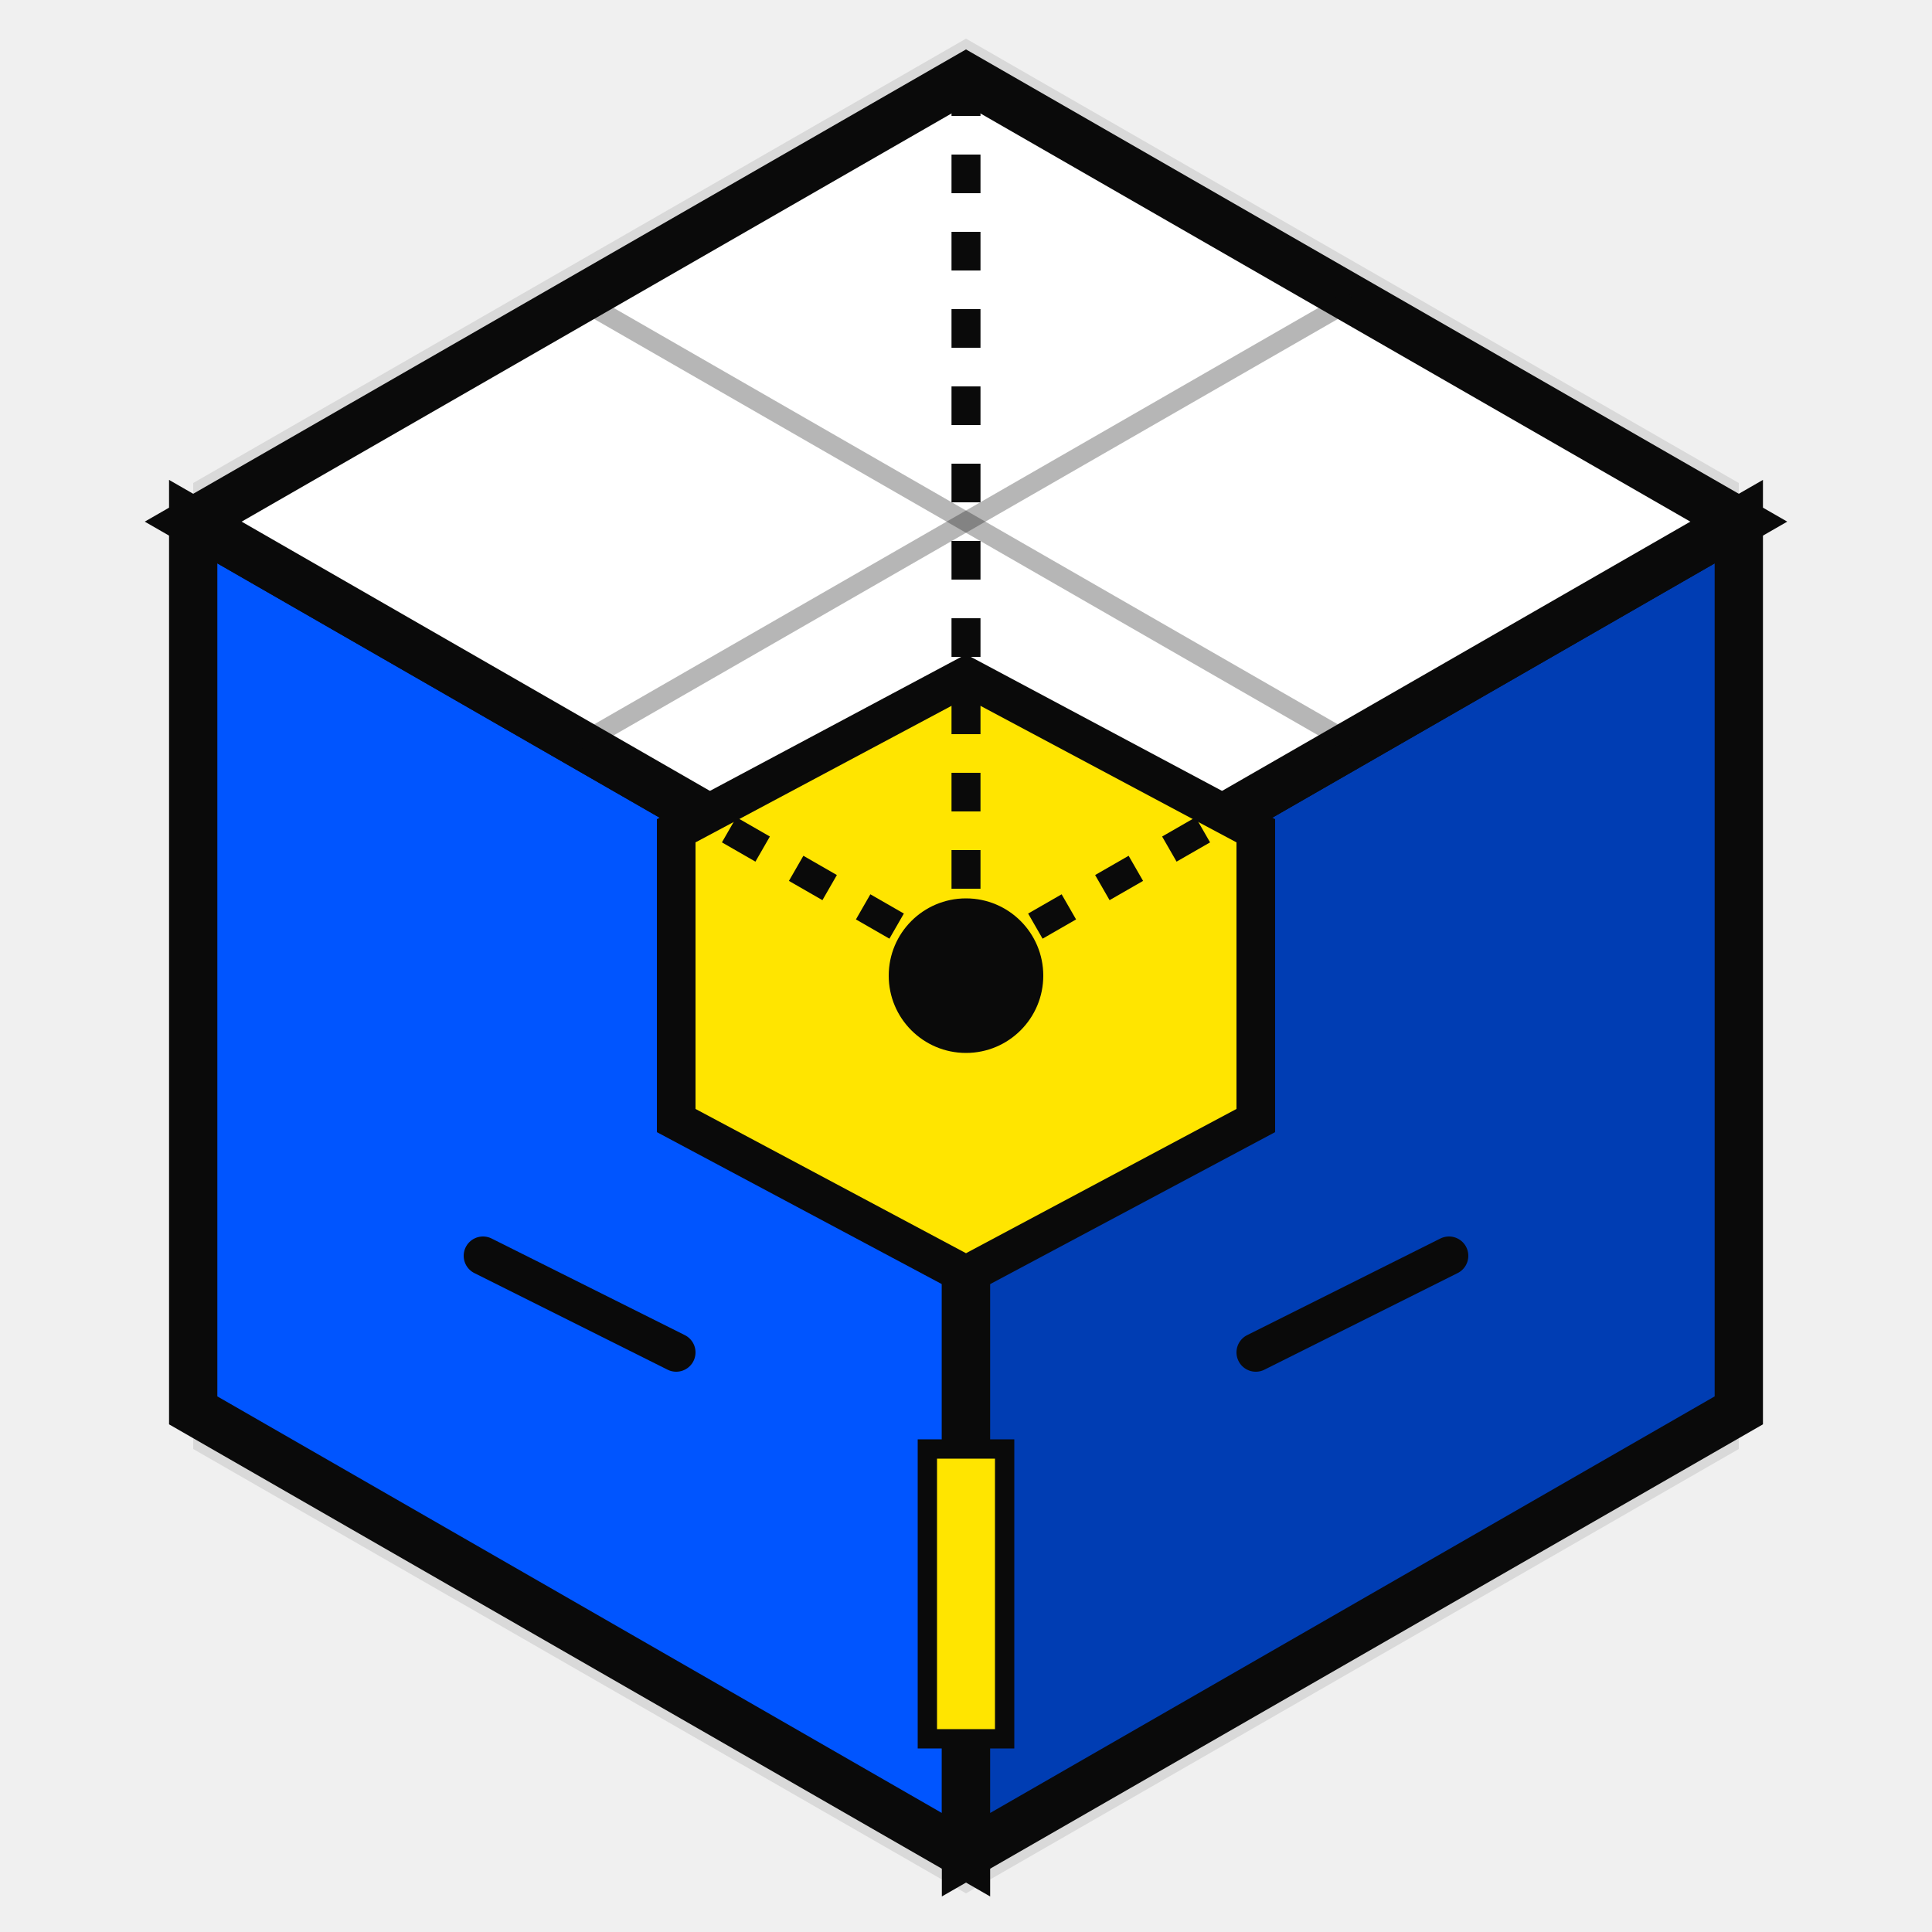
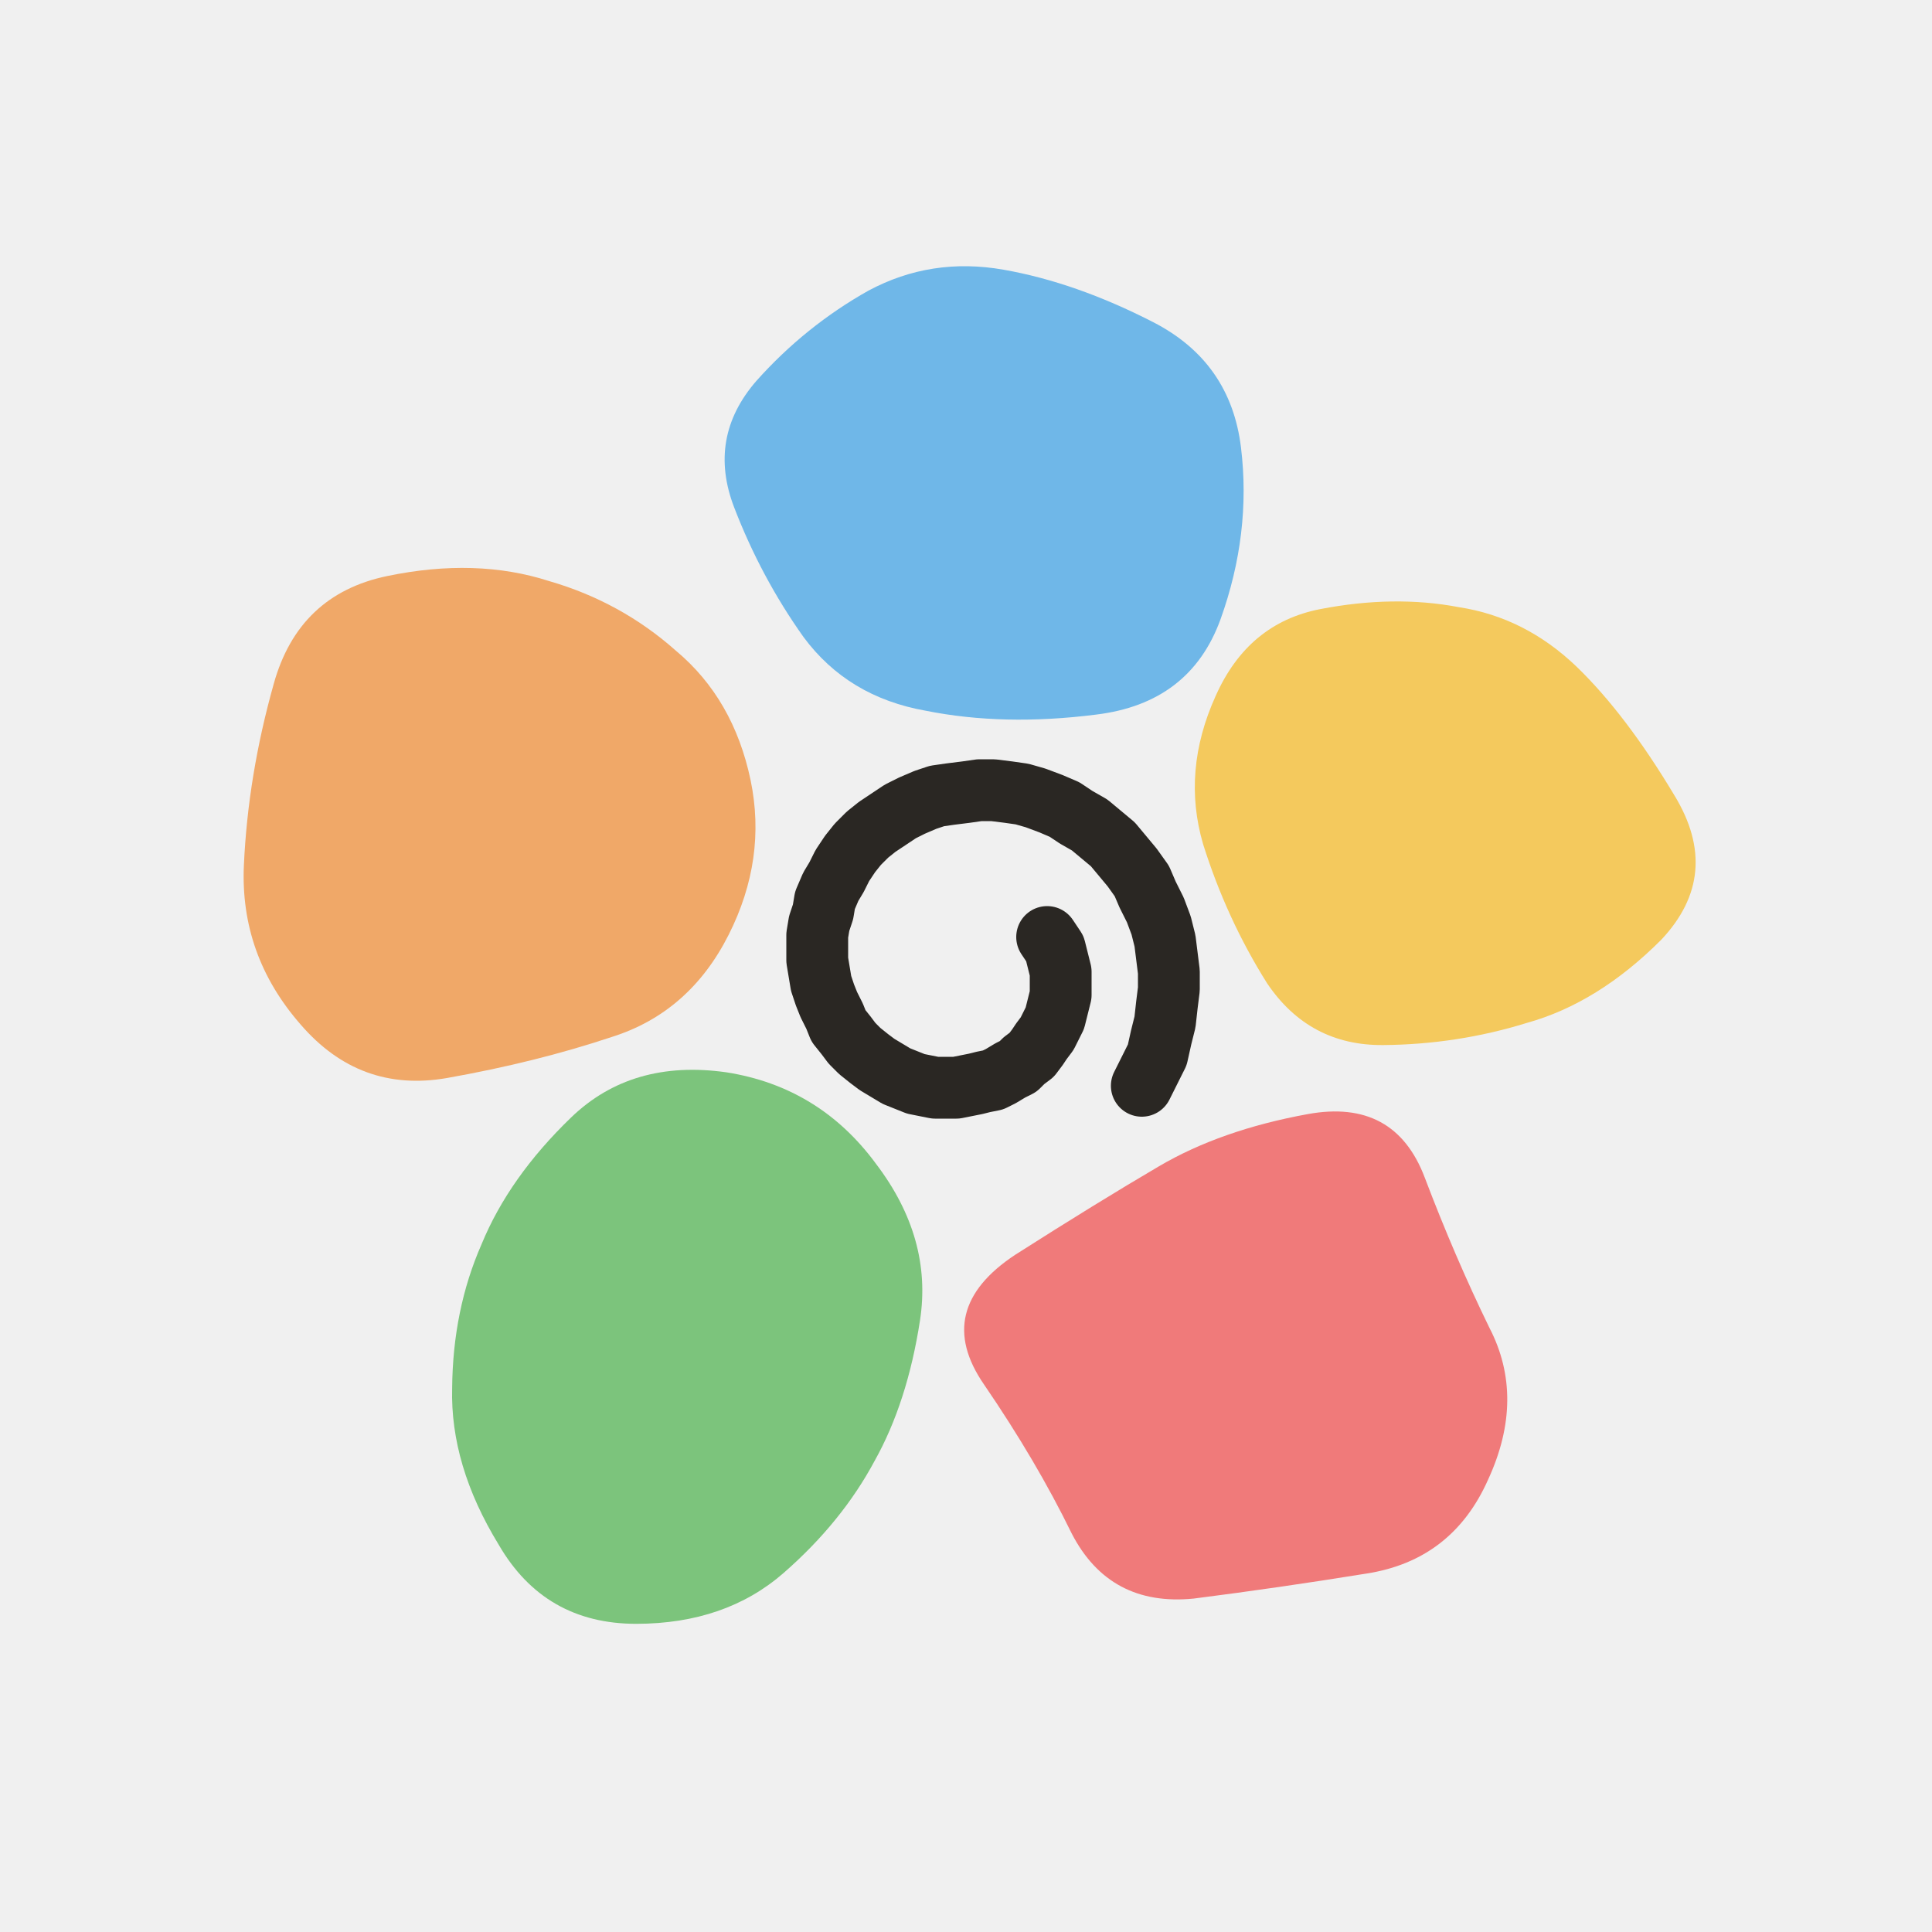
- <svg xmlns="http://www.w3.org/2000/svg" width="100" height="100" viewBox="0 0 100 100" fill="none">
-   <path d="M50 98L10 75V25L50 2L90 25V75L50 98Z" fill="#0a0a0a" fill-opacity="0.1" />
-   <path d="M50 50L10 27V73L50 96V50Z" fill="#0055ff" stroke="#0a0a0a" stroke-width="2.5" />
-   <path d="M50 50L90 27V73L50 96V50Z" fill="#003db3" stroke="#0a0a0a" stroke-width="2.5" />
-   <path d="M50 50L90 27L50 4L10 27L50 50Z" fill="#ffffff" stroke="#0a0a0a" stroke-width="2.5" />
-   <path d="M50 35L65 43V58L50 66L35 58V43L50 35Z" fill="#ffe500" stroke="#0a0a0a" stroke-width="2" />
-   <circle cx="50" cy="50.5" r="4" fill="#0a0a0a" />
-   <path d="M30 15.5L70 38.5" stroke="#0a0a0a" stroke-width="1" opacity="0.3" />
-   <path d="M30 38.5L70 15.5" stroke="#0a0a0a" stroke-width="1" opacity="0.3" />
-   <path d="M10 27L50 50" stroke="#0a0a0a" stroke-width="1.5" stroke-dasharray="2 2" />
-   <path d="M90 27L50 50" stroke="#0a0a0a" stroke-width="1.5" stroke-dasharray="2 2" />
-   <path d="M50 4V50" stroke="#0a0a0a" stroke-width="1.5" stroke-dasharray="2 2" />
-   <rect x="48" y="75" width="4" height="15" fill="#ffe500" stroke="#0a0a0a" stroke-width="1" />
-   <path d="M25 65L35 70" stroke="#0a0a0a" stroke-width="2" stroke-linecap="round" />
-   <path d="M75 65L65 70" stroke="#0a0a0a" stroke-width="2" stroke-linecap="round" />
+ <svg xmlns="http://www.w3.org/2000/svg" width="100" height="100" viewBox="0 0 100 100" fill="none" role="img" aria-label="Prep Portal">
+   <g transform="translate(50 25) rotate(10) scale(1 0.95)">
+     <path d="M 13.7 -4.5 Q 15.0 0.0 14.2 4.9 Q 13.4 9.7 8.7 11.2 Q 4.1 12.7 0.0 12.6 Q -4.1 12.6 -6.9 9.8 Q -9.6 7.0 -11.6 3.5 Q -13.6 0.0 -11.6 -3.5 Q -9.6 -6.9 -6.7 -9.4 Q -3.8 -11.8 0.0 -11.8 Q 3.8 -11.8 8.1 -10.4 Q 12.4 -9.0 13.7 -4.5 Z" fill="#6fb7e8" />
+   </g>
+   <g transform="translate(73.77641 42.27458) rotate(82) scale(1 0.95)">
+     <path d="M 11.3 -3.9 Q 11.9 0.0 11.4 4.0 Q 10.9 8.0 7.4 9.8 Q 3.8 11.5 -0.2 12.2 Q -4.1 12.8 -7.7 10.4 Q -11.2 8.1 -11.4 4.1 Q -11.6 0.0 -10.5 -3.4 Q -9.5 -6.9 -6.6 -9.3 Q -3.8 -11.6 0.7 -13.6 Q 5.1 -15.6 8.0 -11.8 Q 10.8 -7.9 11.3 -3.9 Z" fill="#f4c95d" />
+   </g>
+   <g transform="translate(64.69463 70.22542) rotate(154) scale(1 0.95)">
+     <path d="M 12.3 -4.4 Q 12.3 0.0 13.0 5.0 Q 13.7 9.9 8.6 10.6 Q 3.6 11.2 -0.1 11.5 Q -3.8 11.8 -8.2 10.5 Q -12.6 9.2 -12.2 4.6 Q -11.8 0.0 -11.8 -4.3 Q -11.9 -8.6 -8.3 -11.7 Q -4.8 -14.8 -0.5 -13.4 Q 3.9 -12.0 8.1 -10.5 Q 12.2 -8.9 12.3 -4.4 Z" fill="#f07a7a" />
+   </g>
+   <g transform="translate(35.30537 70.22542) rotate(226) scale(1 0.95)">
+     <path d="M 11.4 -3.6 Q 12.9 0.0 12.9 4.7 Q 12.9 9.3 9.0 12.5 Q 5.1 15.6 0.2 14.9 Q -4.6 14.3 -7.2 10.7 Q -9.8 7.1 -10.8 3.6 Q -11.9 0.0 -11.7 -4.2 Q -11.5 -8.4 -8.3 -11.9 Q -5.0 -15.5 -0.4 -14.3 Q 4.3 -13.2 7.1 -10.2 Q 10.0 -7.2 11.4 -3.6 Z" fill="#7cc47c" />
+   </g>
+   <g transform="translate(26.22359 42.27458) rotate(298) scale(1 0.95)">
+     <path d="M 11.8 -4.0 Q 12.6 0.0 11.7 3.9 Q 10.9 7.9 7.6 10.8 Q 4.4 13.6 -0.0 13.7 Q -4.5 13.8 -7.5 10.7 Q -10.5 7.7 -13.4 3.8 Q -16.2 0.0 -14.5 -4.6 Q -12.8 -9.3 -8.6 -11.4 Q -4.4 -13.5 0.4 -14.6 Q 5.1 -15.7 8.1 -11.9 Q 11.1 -8.1 11.8 -4.0 Z" fill="#f0a868" />
+   </g>
+   <path d="M 54.2 48.5 L 54.4 48.8 L 54.6 49.1 L 54.7 49.5 L 54.8 49.9 L 54.9 50.3 L 54.9 50.7 L 54.9 51.1 L 54.9 51.5 L 54.8 51.9 L 54.7 52.3 L 54.6 52.7 L 54.4 53.1 L 54.2 53.5 L 53.9 53.9 L 53.7 54.2 L 53.4 54.6 L 53.0 54.9 L 52.7 55.2 L 52.3 55.4 L 51.8 55.7 L 51.4 55.9 L 50.9 56.0 L 50.5 56.1 L 50.0 56.2 L 49.5 56.3 L 48.9 56.3 L 48.4 56.3 L 47.9 56.2 L 47.4 56.1 L 46.9 55.9 L 46.4 55.7 L 45.9 55.4 L 45.4 55.1 L 45.0 54.8 L 44.5 54.4 L 44.1 54.0 L 43.8 53.6 L 43.4 53.1 L 43.2 52.6 L 42.9 52.0 L 42.7 51.5 L 42.5 50.9 L 42.4 50.3 L 42.3 49.7 L 42.3 49.1 L 42.3 48.4 L 42.4 47.8 L 42.6 47.2 L 42.7 46.6 L 43.0 45.9 L 43.3 45.4 L 43.6 44.8 L 44.0 44.2 L 44.4 43.7 L 44.9 43.2 L 45.4 42.8 L 46.0 42.4 L 46.6 42.0 L 47.2 41.7 L 47.9 41.4 L 48.5 41.2 L 49.2 41.1 L 50.0 41.0 L 50.7 40.9 L 51.4 40.9 L 52.2 41.0 L 52.9 41.1 L 53.6 41.3 L 54.4 41.6 L 55.1 41.9 L 55.7 42.3 L 56.4 42.7 L 57.0 43.2 L 57.6 43.7 L 58.1 44.3 L 58.6 44.9 L 59.1 45.6 L 59.4 46.3 L 59.8 47.1 L 60.1 47.9 L 60.3 48.7 L 60.4 49.5 L 60.5 50.3 L 60.5 51.2 L 60.4 52.0 L 60.3 52.9 L 60.1 53.7 L 59.9 54.6 L 59.5 55.4 L 59.1 56.2 " fill="none" stroke="#2a2723" stroke-width="3.2" stroke-linecap="round" stroke-linejoin="round" />
</svg>
